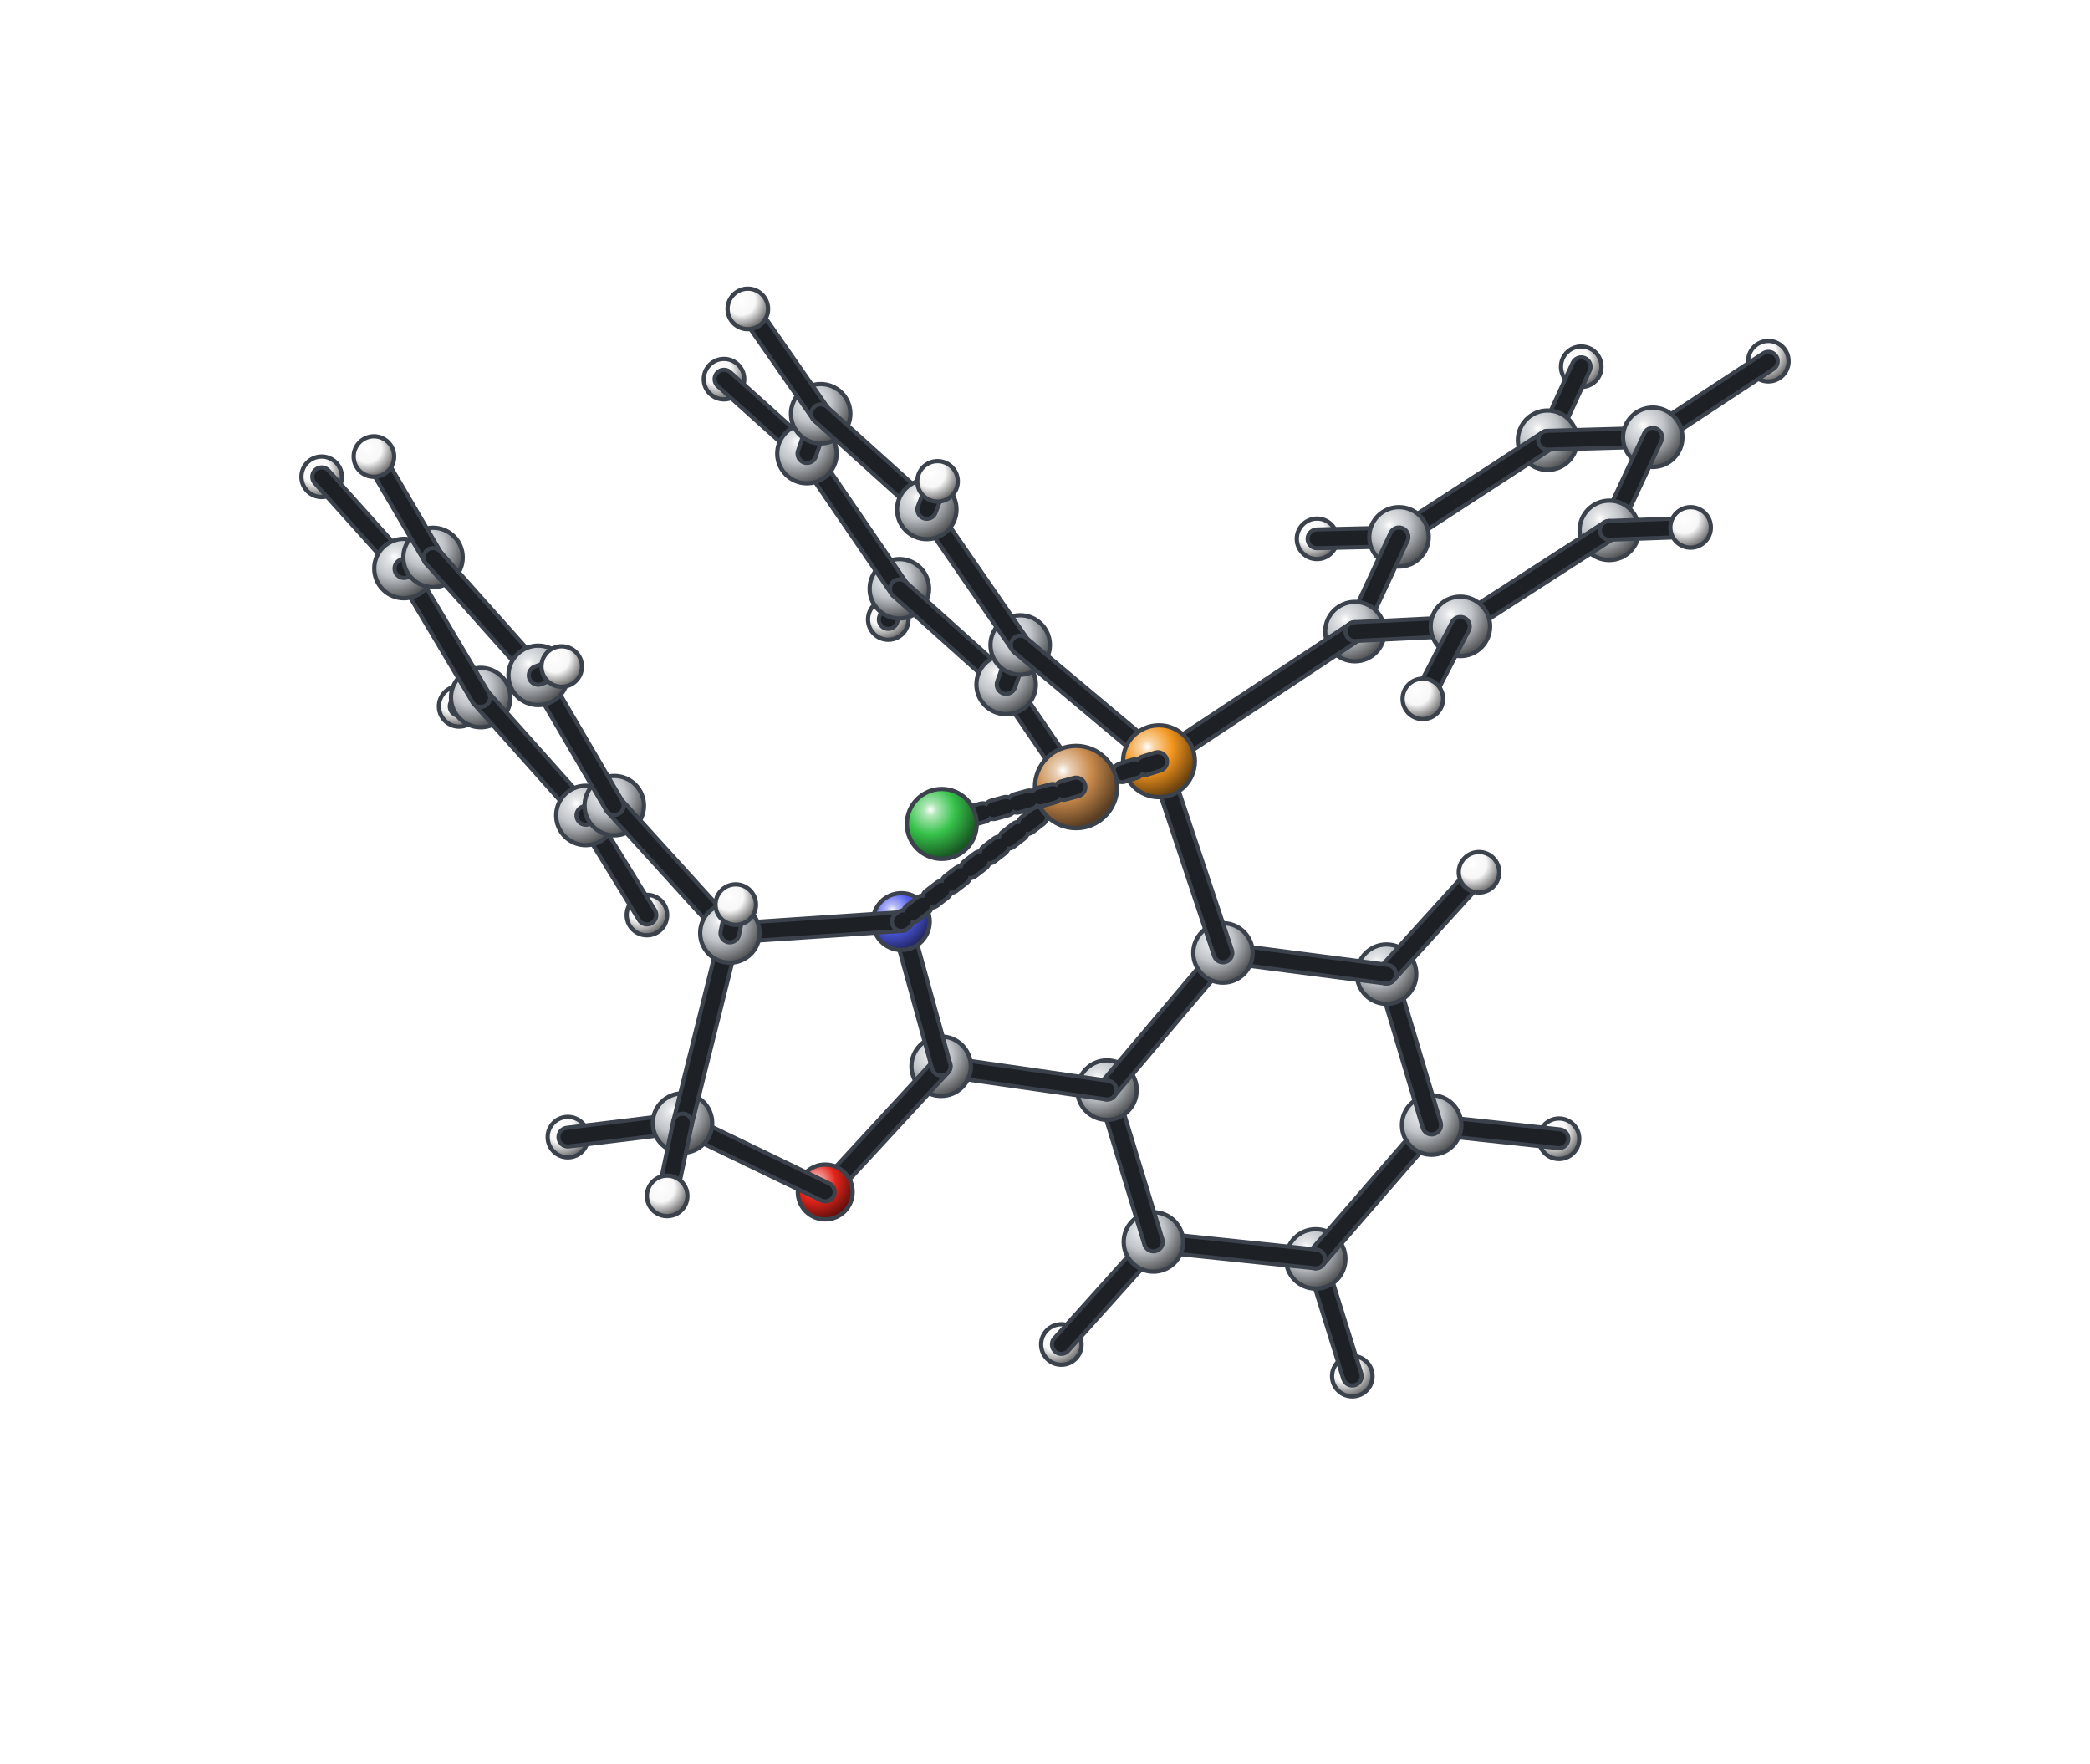
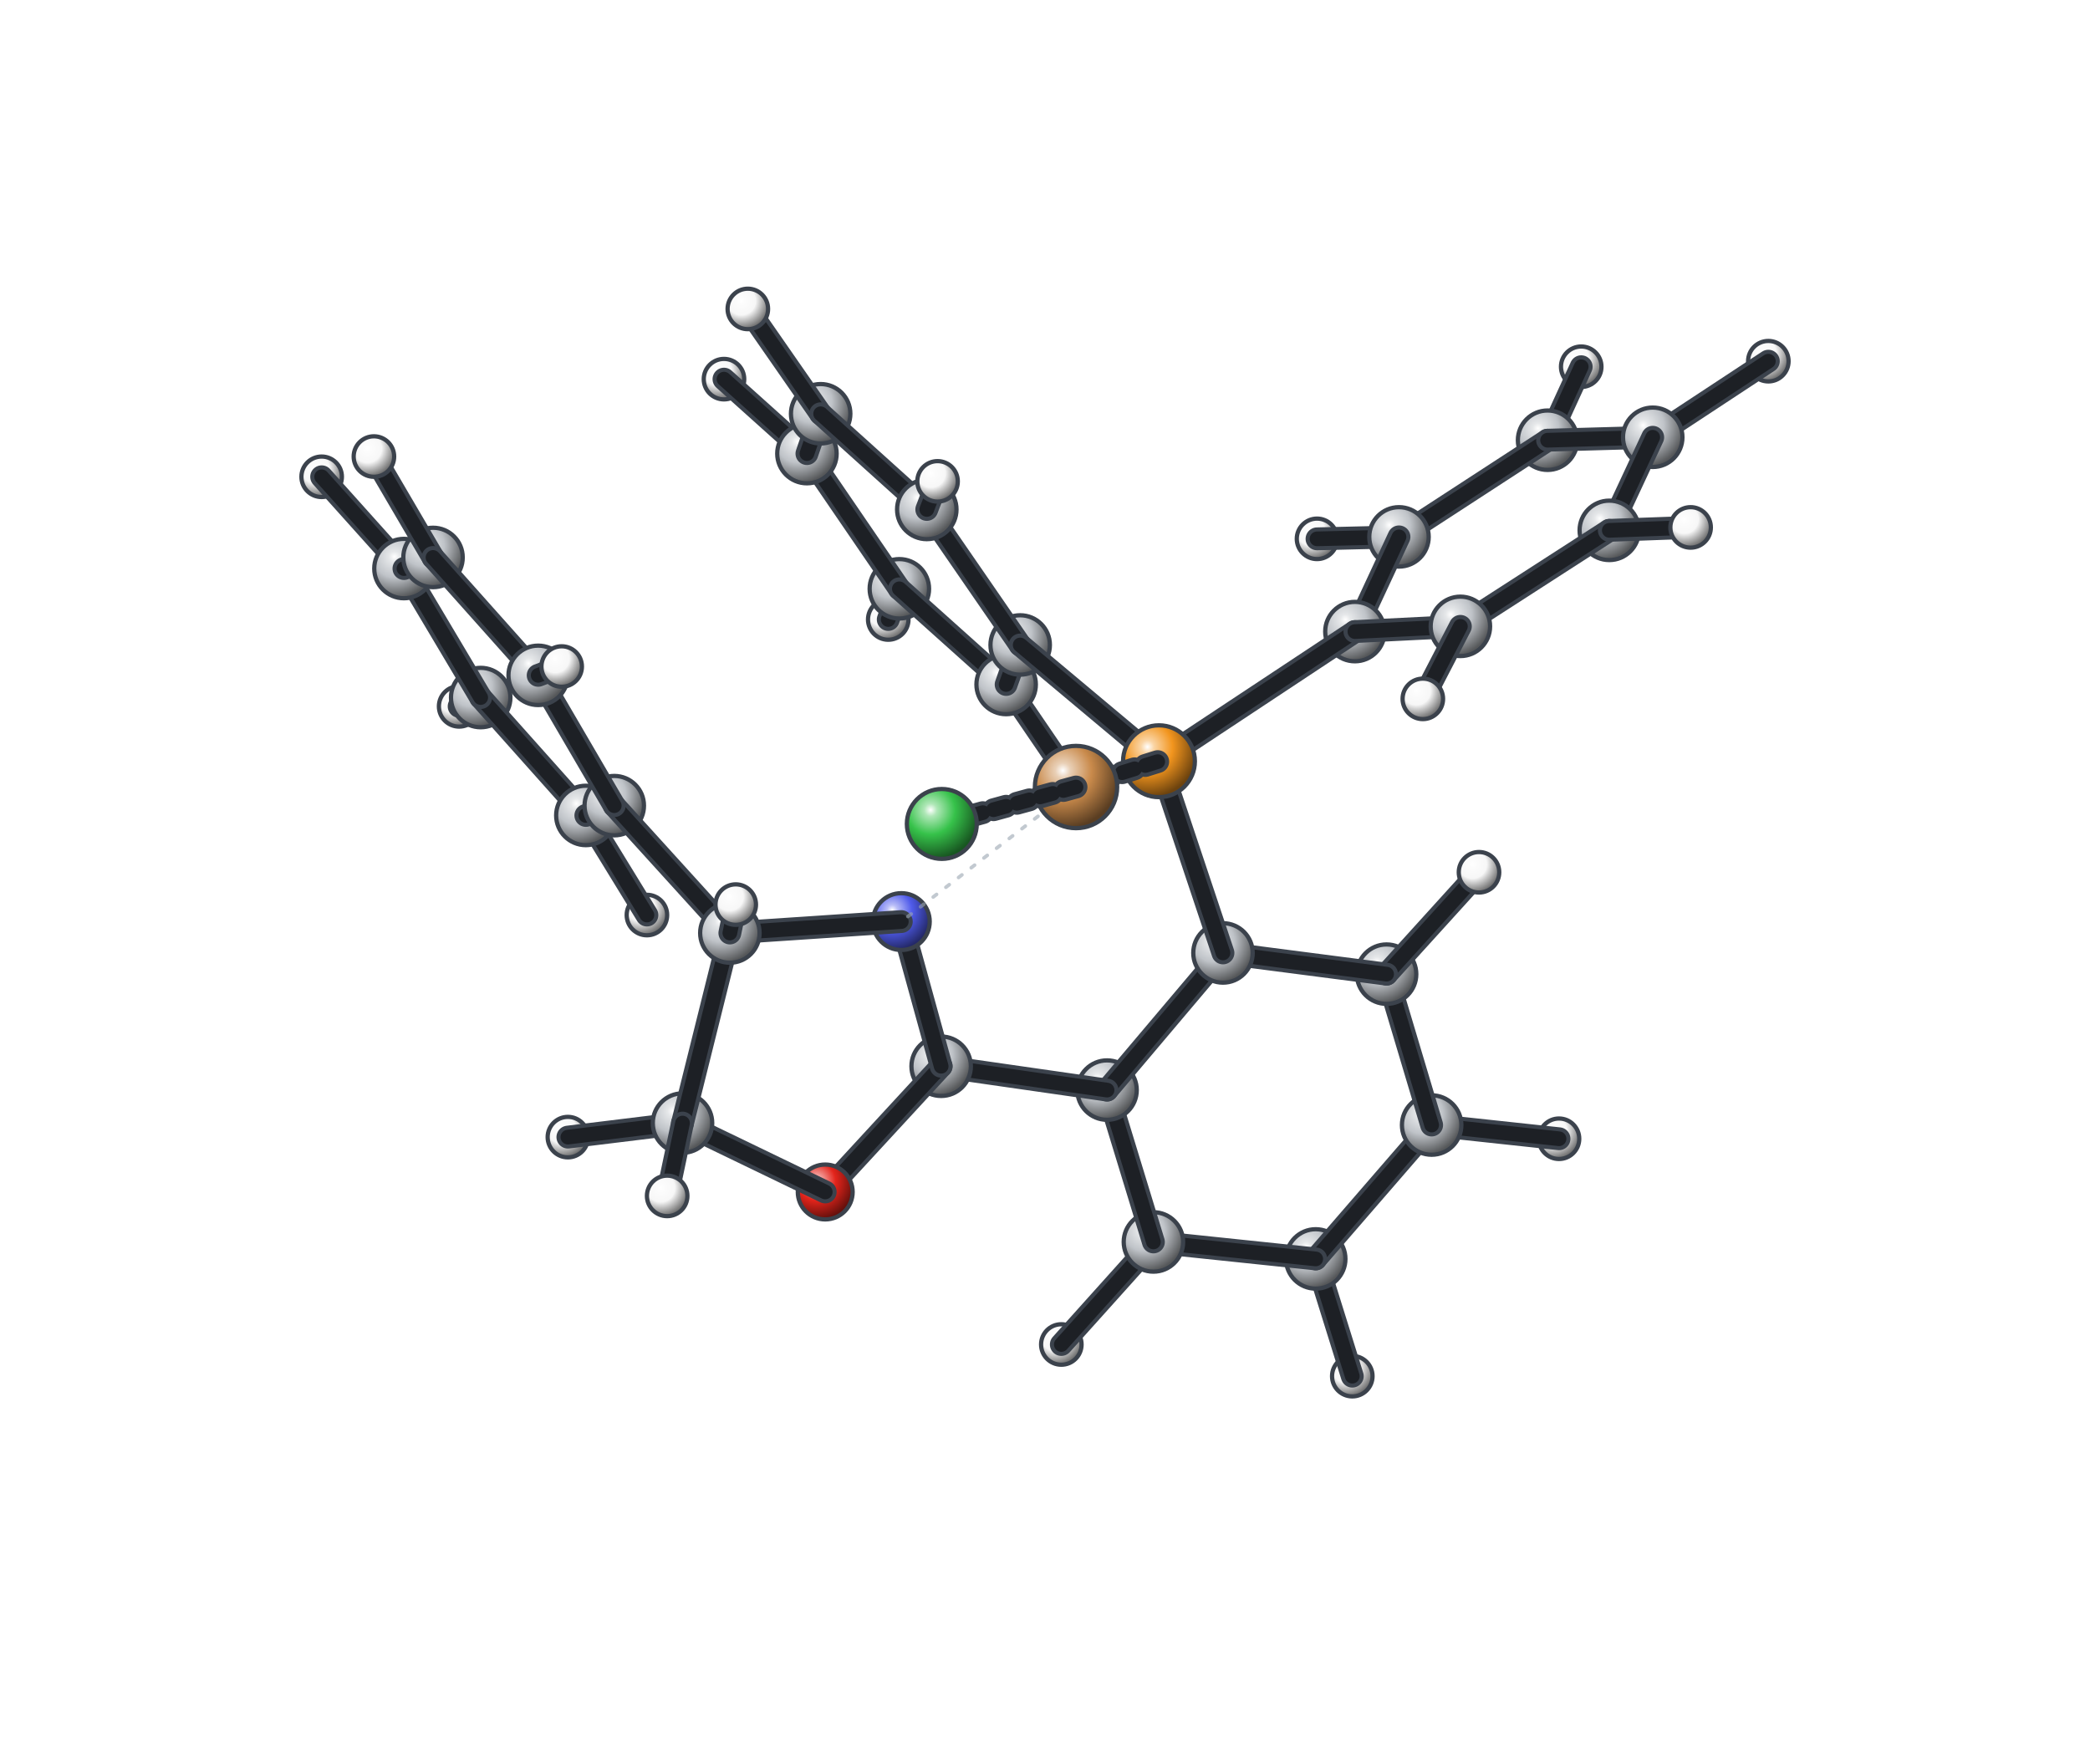
<svg xmlns="http://www.w3.org/2000/svg" class="fig scene" viewBox="0 0 640 540" role="img" aria-label="Molecule with descriptor constructions">
  <defs>
    <radialGradient id="sgglossyC98A4B" cx="34%" cy="30%" r="70%">
      <stop offset="0" stop-color="#FFFFFF" />
      <stop offset="0.13" stop-color="#e9d0b7" />
      <stop offset="0.5" stop-color="#C98A4B" />
      <stop offset="1" stop-color="#5a3e22" />
    </radialGradient>
    <radialGradient id="sgglossy36C24A" cx="34%" cy="30%" r="70%">
      <stop offset="0" stop-color="#FFFFFF" />
      <stop offset="0.13" stop-color="#afe7b7" />
      <stop offset="0.5" stop-color="#36C24A" />
      <stop offset="1" stop-color="#185721" />
    </radialGradient>
    <radialGradient id="sgglossyF2951E" cx="34%" cy="30%" r="70%">
      <stop offset="0" stop-color="#FFFFFF" />
      <stop offset="0.13" stop-color="#fad5a5" />
      <stop offset="0.5" stop-color="#F2951E" />
      <stop offset="1" stop-color="#6d430e" />
    </radialGradient>
    <radialGradient id="sgglossy4F5BEA" cx="34%" cy="30%" r="70%">
      <stop offset="0" stop-color="#FFFFFF" />
      <stop offset="0.13" stop-color="#b9bdf7" />
      <stop offset="0.5" stop-color="#4F5BEA" />
      <stop offset="1" stop-color="#242969" />
    </radialGradient>
    <radialGradient id="sgglossyBFC3C8" cx="34%" cy="30%" r="70%">
      <stop offset="0" stop-color="#FFFFFF" />
      <stop offset="0.13" stop-color="#e5e7e9" />
      <stop offset="0.5" stop-color="#BFC3C8" />
      <stop offset="1" stop-color="#56585a" />
    </radialGradient>
    <radialGradient id="sgglossyE3241B" cx="34%" cy="30%" r="70%">
      <stop offset="0" stop-color="#FFFFFF" />
      <stop offset="0.13" stop-color="#f4a7a4" />
      <stop offset="0.5" stop-color="#E3241B" />
      <stop offset="1" stop-color="#66100c" />
    </radialGradient>
    <radialGradient id="sgglossyF7F7F7" cx="34%" cy="30%" r="70%">
      <stop offset="0" stop-color="#FFFFFF" />
      <stop offset="0.13" stop-color="#fcfcfc" />
      <stop offset="0.5" stop-color="#F7F7F7" />
      <stop offset="1" stop-color="#6f6f6f" />
    </radialGradient>
  </defs>
  <g>
    <circle class="ball" cx="272.0" cy="189.7" r="6.2" fill="url(#sgglossyF7F7F7)" style="stroke:#3B424C;stroke-width:1.3px" />
    <g class="bond">
      <line x1="275.4" y1="180.3" x2="272.0" y2="189.7" style="stroke:#3B424C;stroke-width:7.0px;stroke-linecap:round" />
      <line x1="275.4" y1="180.3" x2="272.0" y2="189.7" style="stroke:#1D2025;stroke-width:4.5px;stroke-linecap:round" />
    </g>
    <circle class="ball" cx="221.7" cy="116.1" r="6.2" fill="url(#sgglossyF7F7F7)" style="stroke:#3B424C;stroke-width:1.3px" />
    <circle class="ball" cx="275.4" cy="180.3" r="9.1" fill="url(#sgglossyBFC3C8)" style="stroke:#3B424C;stroke-width:1.3px" />
    <g class="bond">
      <line x1="247.1" y1="138.9" x2="221.7" y2="116.1" style="stroke:#3B424C;stroke-width:7.0px;stroke-linecap:round" />
      <line x1="247.1" y1="138.9" x2="221.7" y2="116.1" style="stroke:#1D2025;stroke-width:4.5px;stroke-linecap:round" />
    </g>
    <circle class="ball" cx="140.6" cy="216.3" r="6.2" fill="url(#sgglossyF7F7F7)" style="stroke:#3B424C;stroke-width:1.3px" />
    <g class="bond">
      <line x1="247.1" y1="138.9" x2="275.4" y2="180.3" style="stroke:#3B424C;stroke-width:7.0px;stroke-linecap:round" />
      <line x1="247.1" y1="138.9" x2="275.4" y2="180.3" style="stroke:#1D2025;stroke-width:4.5px;stroke-linecap:round" />
    </g>
    <circle class="ball" cx="330.2" cy="242.0" r="6.2" fill="url(#sgglossyF7F7F7)" style="stroke:#3B424C;stroke-width:1.3px" />
    <g class="bond">
      <line x1="275.4" y1="180.3" x2="308.1" y2="209.6" style="stroke:#3B424C;stroke-width:7.0px;stroke-linecap:round" />
      <line x1="275.4" y1="180.3" x2="308.1" y2="209.6" style="stroke:#1D2025;stroke-width:4.5px;stroke-linecap:round" />
    </g>
    <circle class="ball" cx="247.1" cy="138.9" r="9.1" fill="url(#sgglossyBFC3C8)" style="stroke:#3B424C;stroke-width:1.3px" />
    <g class="bond">
      <line x1="308.1" y1="209.6" x2="330.2" y2="242.0" style="stroke:#3B424C;stroke-width:7.0px;stroke-linecap:round" />
      <line x1="308.1" y1="209.6" x2="330.2" y2="242.0" style="stroke:#1D2025;stroke-width:4.5px;stroke-linecap:round" />
    </g>
    <circle class="ball" cx="414.1" cy="421.4" r="6.2" fill="url(#sgglossyF7F7F7)" style="stroke:#3B424C;stroke-width:1.3px" />
    <g class="bond">
      <line x1="147.2" y1="213.6" x2="140.6" y2="216.3" style="stroke:#3B424C;stroke-width:7.0px;stroke-linecap:round" />
      <line x1="147.2" y1="213.6" x2="140.6" y2="216.3" style="stroke:#1D2025;stroke-width:4.5px;stroke-linecap:round" />
    </g>
    <circle class="ball" cx="308.1" cy="209.6" r="9.1" fill="url(#sgglossyBFC3C8)" style="stroke:#3B424C;stroke-width:1.3px" />
    <circle class="ball" cx="477.4" cy="348.7" r="6.2" fill="url(#sgglossyF7F7F7)" style="stroke:#3B424C;stroke-width:1.3px" />
    <g class="bond">
      <line x1="402.9" y1="385.5" x2="414.1" y2="421.4" style="stroke:#3B424C;stroke-width:7.0px;stroke-linecap:round" />
      <line x1="402.9" y1="385.5" x2="414.1" y2="421.4" style="stroke:#1D2025;stroke-width:4.5px;stroke-linecap:round" />
    </g>
    <g class="bond">
      <line x1="438.4" y1="344.5" x2="477.4" y2="348.7" style="stroke:#3B424C;stroke-width:7.0px;stroke-linecap:round" />
      <line x1="438.4" y1="344.5" x2="477.4" y2="348.7" style="stroke:#1D2025;stroke-width:4.5px;stroke-linecap:round" />
    </g>
    <circle class="ball" cx="402.9" cy="385.5" r="9.1" fill="url(#sgglossyBFC3C8)" style="stroke:#3B424C;stroke-width:1.3px" />
    <circle class="ball" cx="484.2" cy="112.3" r="6.2" fill="url(#sgglossyF7F7F7)" style="stroke:#3B424C;stroke-width:1.3px" />
    <circle class="ball" cx="403.3" cy="165.0" r="6.2" fill="url(#sgglossyF7F7F7)" style="stroke:#3B424C;stroke-width:1.3px" />
    <g class="bond">
      <line x1="402.9" y1="385.5" x2="438.4" y2="344.5" style="stroke:#3B424C;stroke-width:7.0px;stroke-linecap:round" />
      <line x1="402.9" y1="385.5" x2="438.4" y2="344.5" style="stroke:#1D2025;stroke-width:4.5px;stroke-linecap:round" />
    </g>
    <g class="bond">
      <line x1="251.3" y1="126.7" x2="247.1" y2="138.9" style="stroke:#3B424C;stroke-width:7.0px;stroke-linecap:round" />
      <line x1="251.3" y1="126.7" x2="247.1" y2="138.9" style="stroke:#1D2025;stroke-width:4.5px;stroke-linecap:round" />
    </g>
    <circle class="ball" cx="438.4" cy="344.5" r="9.1" fill="url(#sgglossyBFC3C8)" style="stroke:#3B424C;stroke-width:1.3px" />
    <circle class="ball" cx="147.2" cy="213.6" r="9.1" fill="url(#sgglossyBFC3C8)" style="stroke:#3B424C;stroke-width:1.3px" />
    <circle class="ball" cx="198.1" cy="280.2" r="6.2" fill="url(#sgglossyF7F7F7)" style="stroke:#3B424C;stroke-width:1.3px" />
    <g class="bond">
      <line x1="353.2" y1="380.3" x2="402.9" y2="385.5" style="stroke:#3B424C;stroke-width:7.0px;stroke-linecap:round" />
      <line x1="353.2" y1="380.3" x2="402.9" y2="385.5" style="stroke:#1D2025;stroke-width:4.5px;stroke-linecap:round" />
    </g>
    <g class="bond">
      <line x1="312.4" y1="197.5" x2="308.1" y2="209.6" style="stroke:#3B424C;stroke-width:7.0px;stroke-linecap:round" />
      <line x1="312.4" y1="197.5" x2="308.1" y2="209.6" style="stroke:#1D2025;stroke-width:4.5px;stroke-linecap:round" />
    </g>
    <circle class="ball" cx="98.5" cy="146.0" r="6.2" fill="url(#sgglossyF7F7F7)" style="stroke:#3B424C;stroke-width:1.3px" />
    <g class="bond">
      <line x1="438.4" y1="344.5" x2="424.6" y2="298.3" style="stroke:#3B424C;stroke-width:7.0px;stroke-linecap:round" />
      <line x1="438.4" y1="344.5" x2="424.6" y2="298.3" style="stroke:#1D2025;stroke-width:4.5px;stroke-linecap:round" />
    </g>
    <g class="bond">
      <line x1="473.9" y1="134.8" x2="484.2" y2="112.3" style="stroke:#3B424C;stroke-width:7.0px;stroke-linecap:round" />
      <line x1="473.9" y1="134.8" x2="484.2" y2="112.3" style="stroke:#1D2025;stroke-width:4.5px;stroke-linecap:round" />
    </g>
    <g class="bond">
      <line x1="428.4" y1="164.4" x2="403.3" y2="165.0" style="stroke:#3B424C;stroke-width:7.0px;stroke-linecap:round" />
      <line x1="428.4" y1="164.4" x2="403.3" y2="165.0" style="stroke:#1D2025;stroke-width:4.5px;stroke-linecap:round" />
    </g>
    <g class="bond">
      <line x1="179.4" y1="249.7" x2="147.2" y2="213.6" style="stroke:#3B424C;stroke-width:7.0px;stroke-linecap:round" />
      <line x1="179.4" y1="249.7" x2="147.2" y2="213.6" style="stroke:#1D2025;stroke-width:4.5px;stroke-linecap:round" />
    </g>
    <circle class="ball" cx="325.0" cy="411.7" r="6.2" fill="url(#sgglossyF7F7F7)" style="stroke:#3B424C;stroke-width:1.3px" />
    <g class="bond">
      <line x1="179.4" y1="249.7" x2="198.1" y2="280.2" style="stroke:#3B424C;stroke-width:7.0px;stroke-linecap:round" />
      <line x1="179.4" y1="249.7" x2="198.1" y2="280.2" style="stroke:#1D2025;stroke-width:4.5px;stroke-linecap:round" />
    </g>
    <g class="bond">
      <line x1="353.2" y1="380.3" x2="325.0" y2="411.7" style="stroke:#3B424C;stroke-width:7.0px;stroke-linecap:round" />
      <line x1="353.2" y1="380.3" x2="325.0" y2="411.7" style="stroke:#1D2025;stroke-width:4.5px;stroke-linecap:round" />
    </g>
    <g class="bond">
      <line x1="123.7" y1="174.1" x2="147.2" y2="213.6" style="stroke:#3B424C;stroke-width:7.0px;stroke-linecap:round" />
      <line x1="123.7" y1="174.1" x2="147.2" y2="213.6" style="stroke:#1D2025;stroke-width:4.5px;stroke-linecap:round" />
    </g>
    <circle class="ball" cx="353.2" cy="380.3" r="9.1" fill="url(#sgglossyBFC3C8)" style="stroke:#3B424C;stroke-width:1.3px" />
    <g class="bond">
      <line x1="123.7" y1="174.1" x2="98.5" y2="146.0" style="stroke:#3B424C;stroke-width:7.0px;stroke-linecap:round" />
      <line x1="123.7" y1="174.1" x2="98.5" y2="146.0" style="stroke:#1D2025;stroke-width:4.5px;stroke-linecap:round" />
    </g>
    <circle class="ball" cx="424.6" cy="298.3" r="9.1" fill="url(#sgglossyBFC3C8)" style="stroke:#3B424C;stroke-width:1.3px" />
    <circle class="ball" cx="251.3" cy="126.7" r="9.1" fill="url(#sgglossyBFC3C8)" style="stroke:#3B424C;stroke-width:1.3px" />
    <circle class="ball" cx="179.4" cy="249.7" r="9.1" fill="url(#sgglossyBFC3C8)" style="stroke:#3B424C;stroke-width:1.3px" />
    <g class="bond">
      <line x1="424.6" y1="298.3" x2="452.9" y2="267.1" style="stroke:#3B424C;stroke-width:7.0px;stroke-linecap:round" />
      <line x1="424.6" y1="298.3" x2="452.9" y2="267.1" style="stroke:#1D2025;stroke-width:4.5px;stroke-linecap:round" />
    </g>
    <circle class="ball" cx="452.9" cy="267.1" r="6.2" fill="url(#sgglossyF7F7F7)" style="stroke:#3B424C;stroke-width:1.3px" />
    <g class="bond">
      <line x1="339.0" y1="333.8" x2="353.2" y2="380.3" style="stroke:#3B424C;stroke-width:7.0px;stroke-linecap:round" />
      <line x1="339.0" y1="333.8" x2="353.2" y2="380.3" style="stroke:#1D2025;stroke-width:4.5px;stroke-linecap:round" />
    </g>
    <circle class="ball" cx="473.9" cy="134.8" r="9.1" fill="url(#sgglossyBFC3C8)" style="stroke:#3B424C;stroke-width:1.3px" />
    <g class="bond">
      <line x1="428.4" y1="164.4" x2="473.9" y2="134.8" style="stroke:#3B424C;stroke-width:7.0px;stroke-linecap:round" />
      <line x1="428.4" y1="164.4" x2="473.9" y2="134.8" style="stroke:#1D2025;stroke-width:4.5px;stroke-linecap:round" />
    </g>
    <circle class="ball" cx="123.7" cy="174.1" r="9.1" fill="url(#sgglossyBFC3C8)" style="stroke:#3B424C;stroke-width:1.3px" />
    <circle class="ball" cx="428.4" cy="164.4" r="9.1" fill="url(#sgglossyBFC3C8)" style="stroke:#3B424C;stroke-width:1.3px" />
    <g class="bond">
      <line x1="251.3" y1="126.7" x2="229.0" y2="94.6" style="stroke:#3B424C;stroke-width:7.0px;stroke-linecap:round" />
      <line x1="251.3" y1="126.7" x2="229.0" y2="94.6" style="stroke:#1D2025;stroke-width:4.5px;stroke-linecap:round" />
    </g>
    <g class="bond">
      <line x1="424.6" y1="298.3" x2="374.5" y2="291.8" style="stroke:#3B424C;stroke-width:7.0px;stroke-linecap:round" />
      <line x1="424.6" y1="298.3" x2="374.5" y2="291.8" style="stroke:#1D2025;stroke-width:4.5px;stroke-linecap:round" />
    </g>
    <circle class="ball" cx="312.4" cy="197.5" r="9.1" fill="url(#sgglossyBFC3C8)" style="stroke:#3B424C;stroke-width:1.3px" />
    <g class="bond">
      <line x1="283.8" y1="156.0" x2="251.3" y2="126.7" style="stroke:#3B424C;stroke-width:7.0px;stroke-linecap:round" />
      <line x1="283.8" y1="156.0" x2="251.3" y2="126.7" style="stroke:#1D2025;stroke-width:4.5px;stroke-linecap:round" />
    </g>
    <circle class="ball" cx="229.0" cy="94.6" r="6.2" fill="url(#sgglossyF7F7F7)" style="stroke:#3B424C;stroke-width:1.3px" />
    <circle class="ball" cx="339.0" cy="333.8" r="9.1" fill="url(#sgglossyBFC3C8)" style="stroke:#3B424C;stroke-width:1.3px" />
    <g class="bond">
      <line x1="339.0" y1="333.8" x2="374.5" y2="291.8" style="stroke:#3B424C;stroke-width:7.0px;stroke-linecap:round" />
      <line x1="339.0" y1="333.8" x2="374.5" y2="291.8" style="stroke:#1D2025;stroke-width:4.5px;stroke-linecap:round" />
    </g>
    <circle class="ball" cx="374.5" cy="291.8" r="9.1" fill="url(#sgglossyBFC3C8)" style="stroke:#3B424C;stroke-width:1.3px" />
    <g class="bond">
      <line x1="312.4" y1="197.5" x2="283.8" y2="156.0" style="stroke:#3B424C;stroke-width:7.0px;stroke-linecap:round" />
      <line x1="312.4" y1="197.5" x2="283.8" y2="156.0" style="stroke:#1D2025;stroke-width:4.5px;stroke-linecap:round" />
    </g>
    <g class="bond">
      <line x1="473.9" y1="134.8" x2="506.1" y2="133.9" style="stroke:#3B424C;stroke-width:7.0px;stroke-linecap:round" />
      <line x1="473.9" y1="134.8" x2="506.1" y2="133.9" style="stroke:#1D2025;stroke-width:4.5px;stroke-linecap:round" />
    </g>
    <g class="bond">
      <line x1="414.9" y1="193.4" x2="428.4" y2="164.4" style="stroke:#3B424C;stroke-width:7.0px;stroke-linecap:round" />
      <line x1="414.9" y1="193.4" x2="428.4" y2="164.4" style="stroke:#1D2025;stroke-width:4.5px;stroke-linecap:round" />
    </g>
    <g class="bond">
      <line x1="188.1" y1="246.7" x2="179.4" y2="249.7" style="stroke:#3B424C;stroke-width:7.0px;stroke-linecap:round" />
      <line x1="188.1" y1="246.7" x2="179.4" y2="249.7" style="stroke:#1D2025;stroke-width:4.5px;stroke-linecap:round" />
    </g>
    <g class="bond">
      <line x1="288.2" y1="326.5" x2="339.0" y2="333.8" style="stroke:#3B424C;stroke-width:7.0px;stroke-linecap:round" />
      <line x1="288.2" y1="326.5" x2="339.0" y2="333.8" style="stroke:#1D2025;stroke-width:4.5px;stroke-linecap:round" />
    </g>
    <circle class="ball" cx="283.8" cy="156.0" r="9.1" fill="url(#sgglossyBFC3C8)" style="stroke:#3B424C;stroke-width:1.3px" />
    <g class="bond">
      <line x1="123.7" y1="174.1" x2="132.6" y2="170.7" style="stroke:#3B424C;stroke-width:7.0px;stroke-linecap:round" />
      <line x1="123.7" y1="174.1" x2="132.6" y2="170.7" style="stroke:#1D2025;stroke-width:4.5px;stroke-linecap:round" />
    </g>
    <g class="bond">
      <line x1="354.9" y1="233.1" x2="312.4" y2="197.5" style="stroke:#3B424C;stroke-width:7.0px;stroke-linecap:round" />
      <line x1="354.9" y1="233.1" x2="312.4" y2="197.5" style="stroke:#1D2025;stroke-width:4.5px;stroke-linecap:round" />
    </g>
    <g class="bond">
      <line x1="354.9" y1="233.1" x2="374.5" y2="291.8" style="stroke:#3B424C;stroke-width:7.0px;stroke-linecap:round" />
      <line x1="354.9" y1="233.1" x2="374.5" y2="291.8" style="stroke:#1D2025;stroke-width:4.5px;stroke-linecap:round" />
    </g>
    <circle class="ball" cx="288.2" cy="326.5" r="9.1" fill="url(#sgglossyBFC3C8)" style="stroke:#3B424C;stroke-width:1.3px" />
    <g class="bond">
      <line x1="252.7" y1="365.0" x2="288.2" y2="326.5" style="stroke:#3B424C;stroke-width:7.0px;stroke-linecap:round" />
      <line x1="252.7" y1="365.0" x2="288.2" y2="326.5" style="stroke:#1D2025;stroke-width:4.5px;stroke-linecap:round" />
    </g>
    <circle class="ball" cx="252.7" cy="365.0" r="8.4" fill="url(#sgglossyE3241B)" style="stroke:#3B424C;stroke-width:1.3px" />
    <circle class="ball" cx="173.9" cy="348.2" r="6.2" fill="url(#sgglossyF7F7F7)" style="stroke:#3B424C;stroke-width:1.3px" />
    <circle class="ball" cx="541.5" cy="110.6" r="6.2" fill="url(#sgglossyF7F7F7)" style="stroke:#3B424C;stroke-width:1.3px" />
    <g class="bond">
      <line x1="506.1" y1="133.9" x2="541.5" y2="110.6" style="stroke:#3B424C;stroke-width:7.0px;stroke-linecap:round" />
      <line x1="506.1" y1="133.9" x2="541.5" y2="110.6" style="stroke:#1D2025;stroke-width:4.5px;stroke-linecap:round" />
    </g>
    <circle class="ball" cx="506.1" cy="133.9" r="9.1" fill="url(#sgglossyBFC3C8)" style="stroke:#3B424C;stroke-width:1.3px" />
    <circle class="ball" cx="414.9" cy="193.4" r="9.1" fill="url(#sgglossyBFC3C8)" style="stroke:#3B424C;stroke-width:1.3px" />
    <g class="bond">
      <line x1="276.0" y1="282.2" x2="288.2" y2="326.5" style="stroke:#3B424C;stroke-width:7.0px;stroke-linecap:round" />
      <line x1="276.0" y1="282.2" x2="288.2" y2="326.5" style="stroke:#1D2025;stroke-width:4.5px;stroke-linecap:round" />
    </g>
    <g class="bond">
      <line x1="283.8" y1="156.0" x2="287.1" y2="147.4" style="stroke:#3B424C;stroke-width:7.0px;stroke-linecap:round" />
      <line x1="283.8" y1="156.0" x2="287.1" y2="147.4" style="stroke:#1D2025;stroke-width:4.5px;stroke-linecap:round" />
    </g>
    <g class="bond">
      <line x1="354.9" y1="233.1" x2="414.9" y2="193.4" style="stroke:#3B424C;stroke-width:7.0px;stroke-linecap:round" />
      <line x1="354.9" y1="233.1" x2="414.9" y2="193.4" style="stroke:#1D2025;stroke-width:4.5px;stroke-linecap:round" />
    </g>
    <circle class="ball" cx="188.1" cy="246.7" r="9.1" fill="url(#sgglossyBFC3C8)" style="stroke:#3B424C;stroke-width:1.3px" />
    <circle class="ball" cx="354.9" cy="233.1" r="11.0" fill="url(#sgglossyF2951E)" style="stroke:#3B424C;stroke-width:1.3px" />
    <g class="bond">
      <line x1="209.0" y1="343.9" x2="252.7" y2="365.0" style="stroke:#3B424C;stroke-width:7.0px;stroke-linecap:round" />
      <line x1="209.0" y1="343.9" x2="252.7" y2="365.0" style="stroke:#1D2025;stroke-width:4.5px;stroke-linecap:round" />
    </g>
    <circle class="ball" cx="132.6" cy="170.7" r="9.1" fill="url(#sgglossyBFC3C8)" style="stroke:#3B424C;stroke-width:1.3px" />
    <g class="bond">
      <line x1="209.0" y1="343.9" x2="173.9" y2="348.2" style="stroke:#3B424C;stroke-width:7.0px;stroke-linecap:round" />
      <line x1="209.0" y1="343.9" x2="173.9" y2="348.2" style="stroke:#1D2025;stroke-width:4.5px;stroke-linecap:round" />
    </g>
    <circle class="ball" cx="276.0" cy="282.2" r="8.7" fill="url(#sgglossy4F5BEA)" style="stroke:#3B424C;stroke-width:1.3px" />
    <g class="bond">
      <line x1="188.1" y1="246.7" x2="223.5" y2="285.7" style="stroke:#3B424C;stroke-width:7.0px;stroke-linecap:round" />
      <line x1="188.1" y1="246.7" x2="223.5" y2="285.7" style="stroke:#1D2025;stroke-width:4.5px;stroke-linecap:round" />
    </g>
    <g class="bond">
      <line x1="164.8" y1="206.8" x2="188.1" y2="246.7" style="stroke:#3B424C;stroke-width:7.0px;stroke-linecap:round" />
      <line x1="164.8" y1="206.8" x2="188.1" y2="246.7" style="stroke:#1D2025;stroke-width:4.5px;stroke-linecap:round" />
    </g>
    <g class="bond">
      <line x1="132.6" y1="170.7" x2="114.5" y2="139.8" style="stroke:#3B424C;stroke-width:7.0px;stroke-linecap:round" />
      <line x1="132.6" y1="170.7" x2="114.5" y2="139.8" style="stroke:#1D2025;stroke-width:4.5px;stroke-linecap:round" />
    </g>
    <g class="bond">
      <line x1="276.0" y1="282.2" x2="223.5" y2="285.7" style="stroke:#3B424C;stroke-width:7.0px;stroke-linecap:round" />
      <line x1="276.0" y1="282.2" x2="223.5" y2="285.7" style="stroke:#1D2025;stroke-width:4.5px;stroke-linecap:round" />
    </g>
    <g class="bond">
      <line x1="132.6" y1="170.7" x2="164.8" y2="206.8" style="stroke:#3B424C;stroke-width:7.0px;stroke-linecap:round" />
      <line x1="132.6" y1="170.7" x2="164.8" y2="206.8" style="stroke:#1D2025;stroke-width:4.5px;stroke-linecap:round" />
    </g>
    <g class="bond">
      <line x1="506.1" y1="133.9" x2="492.8" y2="162.4" style="stroke:#3B424C;stroke-width:7.0px;stroke-linecap:round" />
      <line x1="506.1" y1="133.9" x2="492.8" y2="162.4" style="stroke:#1D2025;stroke-width:4.5px;stroke-linecap:round" />
    </g>
    <circle class="ball" cx="209.0" cy="343.9" r="9.1" fill="url(#sgglossyBFC3C8)" style="stroke:#3B424C;stroke-width:1.3px" />
    <g class="bond">
      <line x1="414.9" y1="193.4" x2="447.2" y2="191.8" style="stroke:#3B424C;stroke-width:7.0px;stroke-linecap:round" />
      <line x1="414.9" y1="193.4" x2="447.2" y2="191.8" style="stroke:#1D2025;stroke-width:4.5px;stroke-linecap:round" />
    </g>
    <circle class="ball" cx="287.1" cy="147.4" r="6.2" fill="url(#sgglossyF7F7F7)" style="stroke:#3B424C;stroke-width:1.3px" />
    <g class="bond">
      <line x1="223.5" y1="285.7" x2="209.0" y2="343.9" style="stroke:#3B424C;stroke-width:7.0px;stroke-linecap:round" />
      <line x1="223.5" y1="285.7" x2="209.0" y2="343.9" style="stroke:#1D2025;stroke-width:4.5px;stroke-linecap:round" />
    </g>
    <circle class="ball" cx="114.5" cy="139.8" r="6.2" fill="url(#sgglossyF7F7F7)" style="stroke:#3B424C;stroke-width:1.3px" />
    <circle class="ball" cx="223.5" cy="285.7" r="9.1" fill="url(#sgglossyBFC3C8)" style="stroke:#3B424C;stroke-width:1.3px" />
    <circle class="ball" cx="164.8" cy="206.8" r="9.1" fill="url(#sgglossyBFC3C8)" style="stroke:#3B424C;stroke-width:1.3px" />
    <g class="bond">
      <line x1="209.0" y1="343.9" x2="204.3" y2="366.2" style="stroke:#3B424C;stroke-width:7.0px;stroke-linecap:round" />
      <line x1="209.0" y1="343.9" x2="204.3" y2="366.2" style="stroke:#1D2025;stroke-width:4.5px;stroke-linecap:round" />
    </g>
    <circle class="ball" cx="492.8" cy="162.4" r="9.1" fill="url(#sgglossyBFC3C8)" style="stroke:#3B424C;stroke-width:1.3px" />
    <g class="bond">
      <line x1="492.8" y1="162.4" x2="447.2" y2="191.8" style="stroke:#3B424C;stroke-width:7.0px;stroke-linecap:round" />
      <line x1="492.8" y1="162.4" x2="447.2" y2="191.8" style="stroke:#1D2025;stroke-width:4.5px;stroke-linecap:round" />
    </g>
    <circle class="ball" cx="447.2" cy="191.8" r="9.1" fill="url(#sgglossyBFC3C8)" style="stroke:#3B424C;stroke-width:1.3px" />
    <g class="bond">
      <line x1="329.5" y1="241.0" x2="354.9" y2="233.1" style="stroke:#3B424C;stroke-width:7.0px;stroke-linecap:round" stroke-dasharray="4.0 3.4" />
      <line x1="329.5" y1="241.0" x2="354.9" y2="233.1" style="stroke:#1D2025;stroke-width:4.5px;stroke-linecap:round" stroke-dasharray="4.0 3.4" />
    </g>
-     <g class="bond">
-       <line x1="329.5" y1="241.0" x2="276.0" y2="282.2" style="stroke:#3B424C;stroke-width:7.0px;stroke-linecap:round" stroke-dasharray="4.0 3.4" />
-       <line x1="329.5" y1="241.0" x2="276.0" y2="282.2" style="stroke:#1D2025;stroke-width:4.5px;stroke-linecap:round" stroke-dasharray="4.0 3.4" />
+     <g class="bond contact">
+       <line x1="329.5" y1="241.0" x2="276.0" y2="282.2" style="stroke:#9aa5b1;stroke-opacity:.6;stroke-width:1.1px;stroke-linecap:round" stroke-dasharray="1.3 3.6" />
    </g>
    <g class="bond">
      <line x1="223.5" y1="285.7" x2="225.3" y2="277.0" style="stroke:#3B424C;stroke-width:7.0px;stroke-linecap:round" />
      <line x1="223.5" y1="285.7" x2="225.3" y2="277.0" style="stroke:#1D2025;stroke-width:4.5px;stroke-linecap:round" />
    </g>
    <g class="bond">
      <line x1="164.8" y1="206.8" x2="172.0" y2="204.1" style="stroke:#3B424C;stroke-width:7.0px;stroke-linecap:round" />
      <line x1="164.8" y1="206.8" x2="172.0" y2="204.1" style="stroke:#1D2025;stroke-width:4.5px;stroke-linecap:round" />
    </g>
    <circle class="ball" cx="204.3" cy="366.2" r="6.2" fill="url(#sgglossyF7F7F7)" style="stroke:#3B424C;stroke-width:1.3px" />
    <g class="bond">
      <line x1="492.8" y1="162.4" x2="517.7" y2="161.5" style="stroke:#3B424C;stroke-width:7.0px;stroke-linecap:round" />
      <line x1="492.8" y1="162.4" x2="517.7" y2="161.5" style="stroke:#1D2025;stroke-width:4.5px;stroke-linecap:round" />
    </g>
    <g class="bond">
      <line x1="447.2" y1="191.8" x2="435.7" y2="214.0" style="stroke:#3B424C;stroke-width:7.0px;stroke-linecap:round" />
      <line x1="447.2" y1="191.8" x2="435.7" y2="214.0" style="stroke:#1D2025;stroke-width:4.5px;stroke-linecap:round" />
    </g>
    <circle class="ball" cx="225.3" cy="277.0" r="6.2" fill="url(#sgglossyF7F7F7)" style="stroke:#3B424C;stroke-width:1.3px" />
    <circle class="ball" cx="172.0" cy="204.1" r="6.2" fill="url(#sgglossyF7F7F7)" style="stroke:#3B424C;stroke-width:1.3px" />
    <circle class="ball" cx="517.7" cy="161.5" r="6.2" fill="url(#sgglossyF7F7F7)" style="stroke:#3B424C;stroke-width:1.3px" />
    <circle class="ball" cx="435.7" cy="214.0" r="6.2" fill="url(#sgglossyF7F7F7)" style="stroke:#3B424C;stroke-width:1.3px" />
    <circle class="ball" cx="329.5" cy="241.0" r="12.6" fill="url(#sgglossyC98A4B)" style="stroke:#3B424C;stroke-width:1.3px" />
    <g class="bond">
      <line x1="329.5" y1="241.0" x2="288.4" y2="252.3" style="stroke:#3B424C;stroke-width:7.0px;stroke-linecap:round" stroke-dasharray="4.0 3.4" />
      <line x1="329.5" y1="241.0" x2="288.4" y2="252.3" style="stroke:#1D2025;stroke-width:4.5px;stroke-linecap:round" stroke-dasharray="4.0 3.4" />
    </g>
    <circle class="ball" cx="288.4" cy="252.3" r="10.7" fill="url(#sgglossy36C24A)" style="stroke:#3B424C;stroke-width:1.3px" />
  </g>
</svg>
